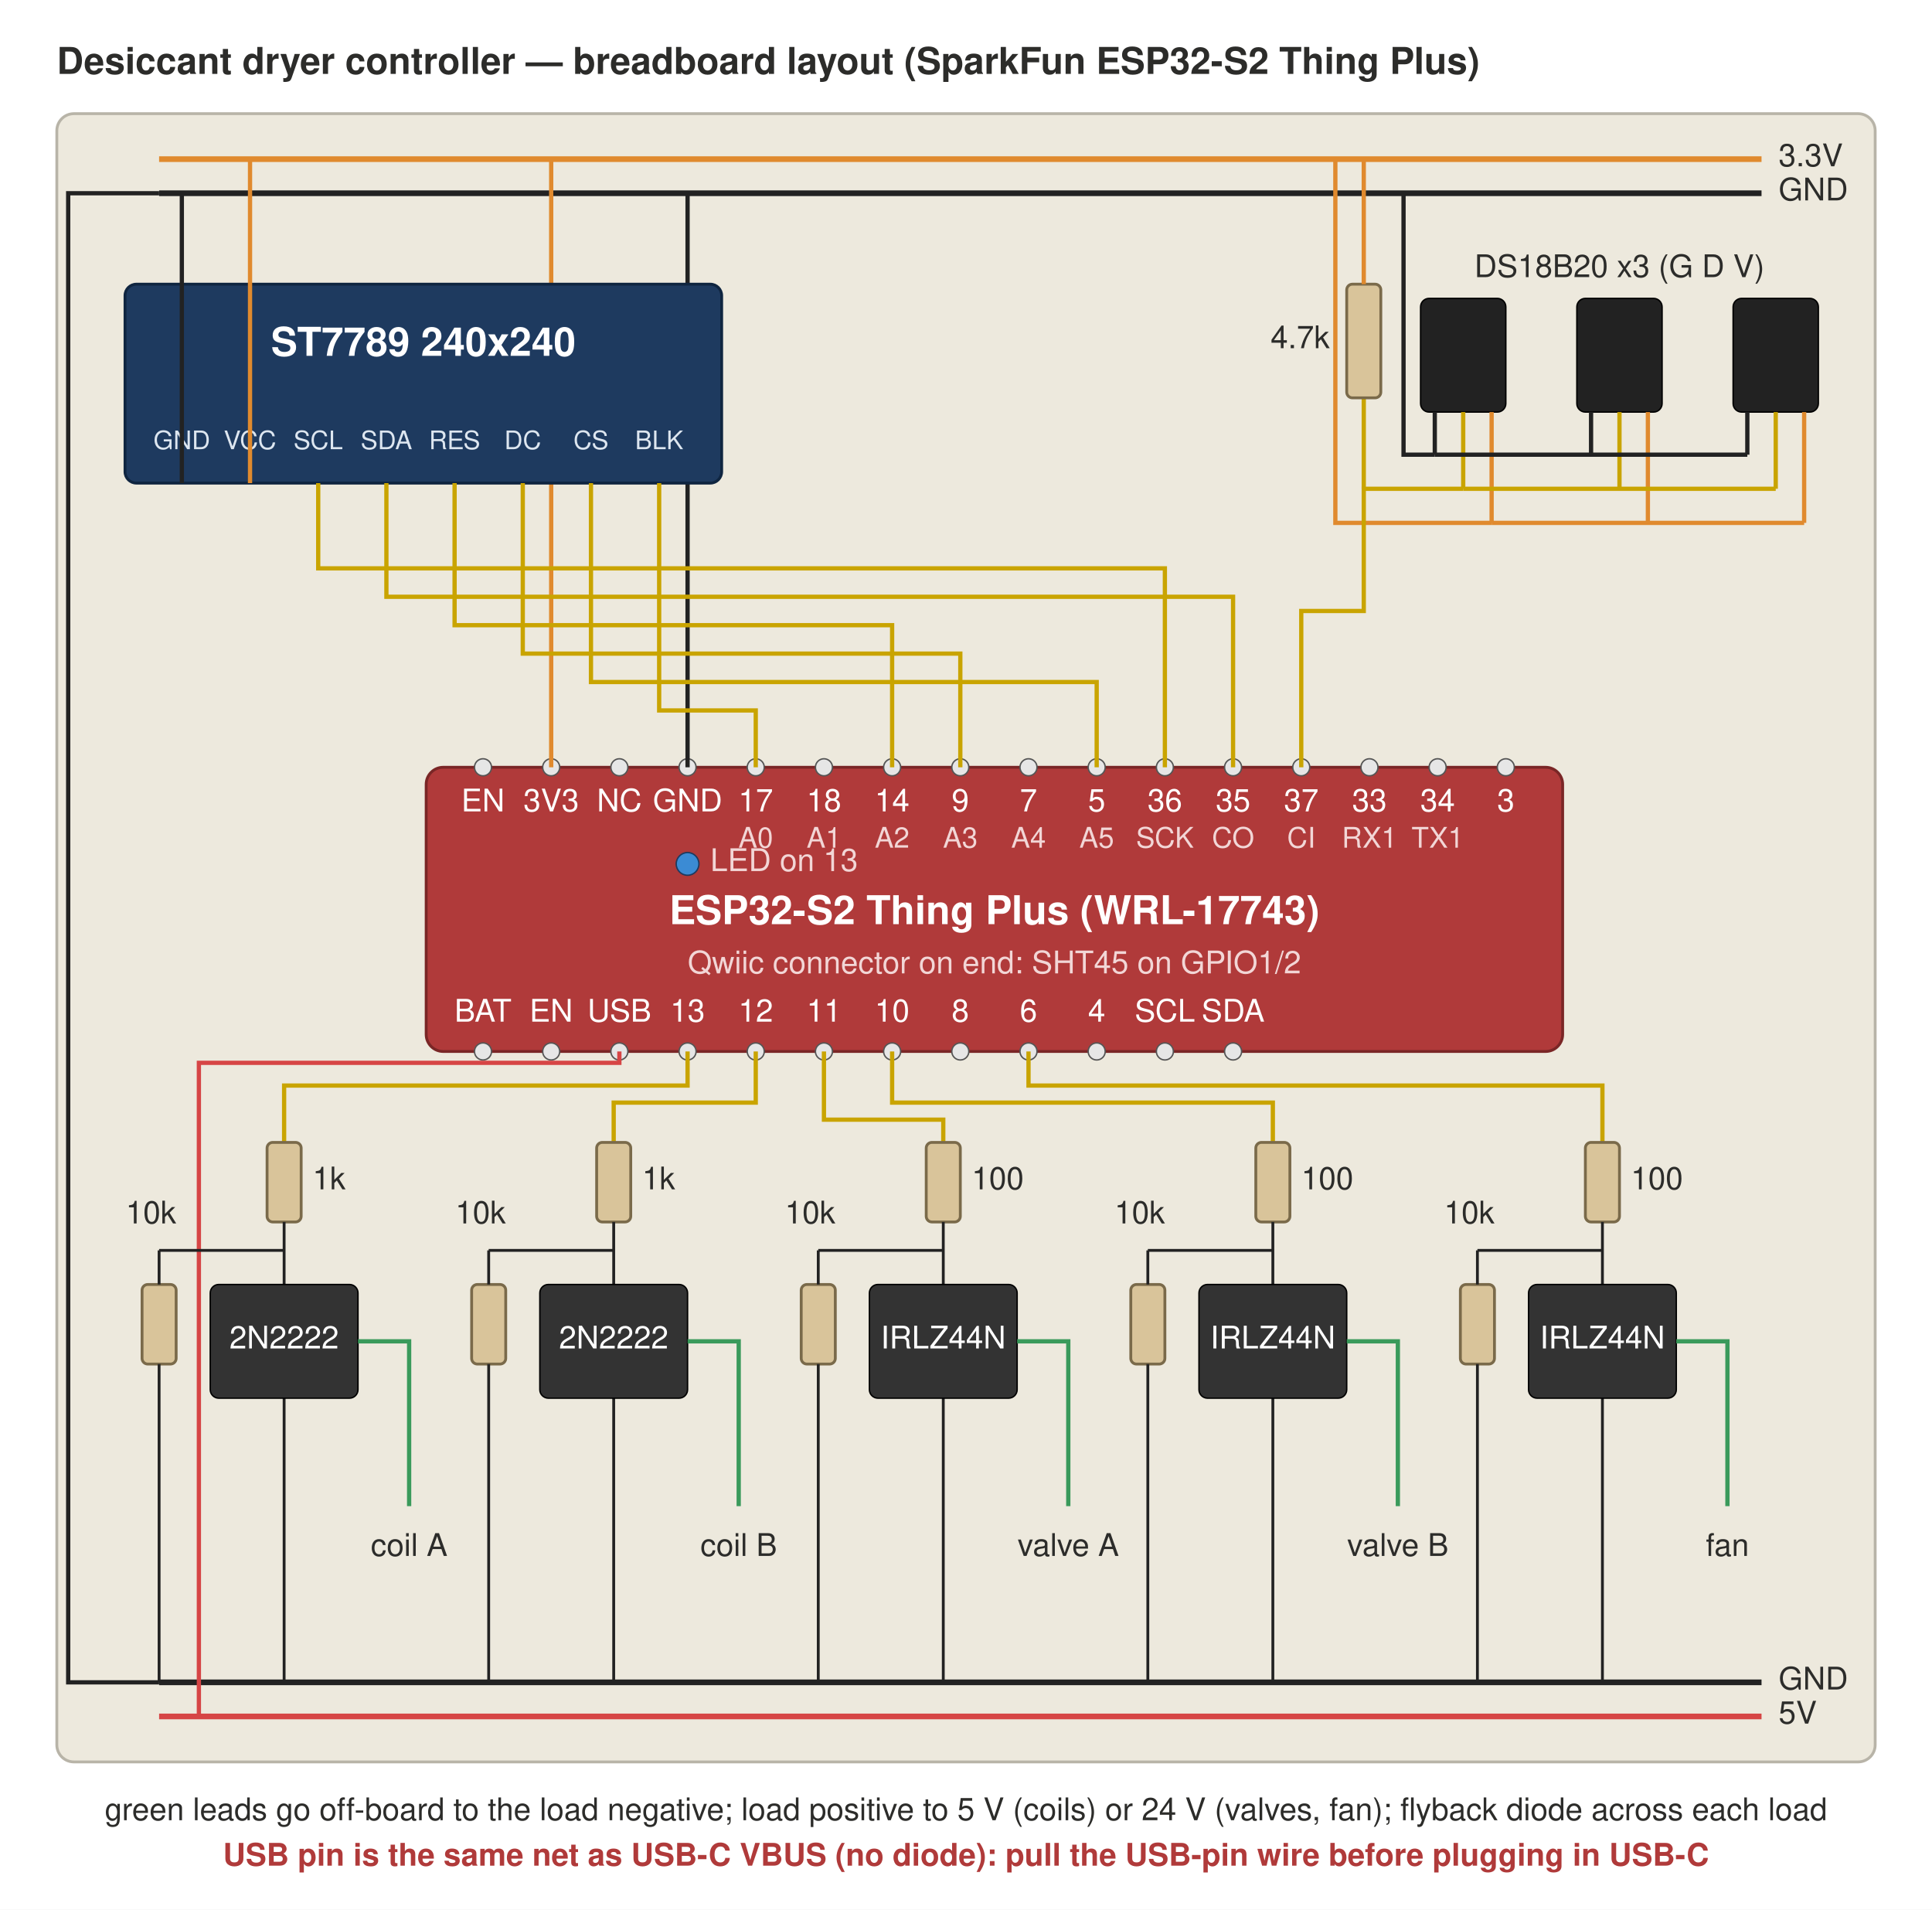
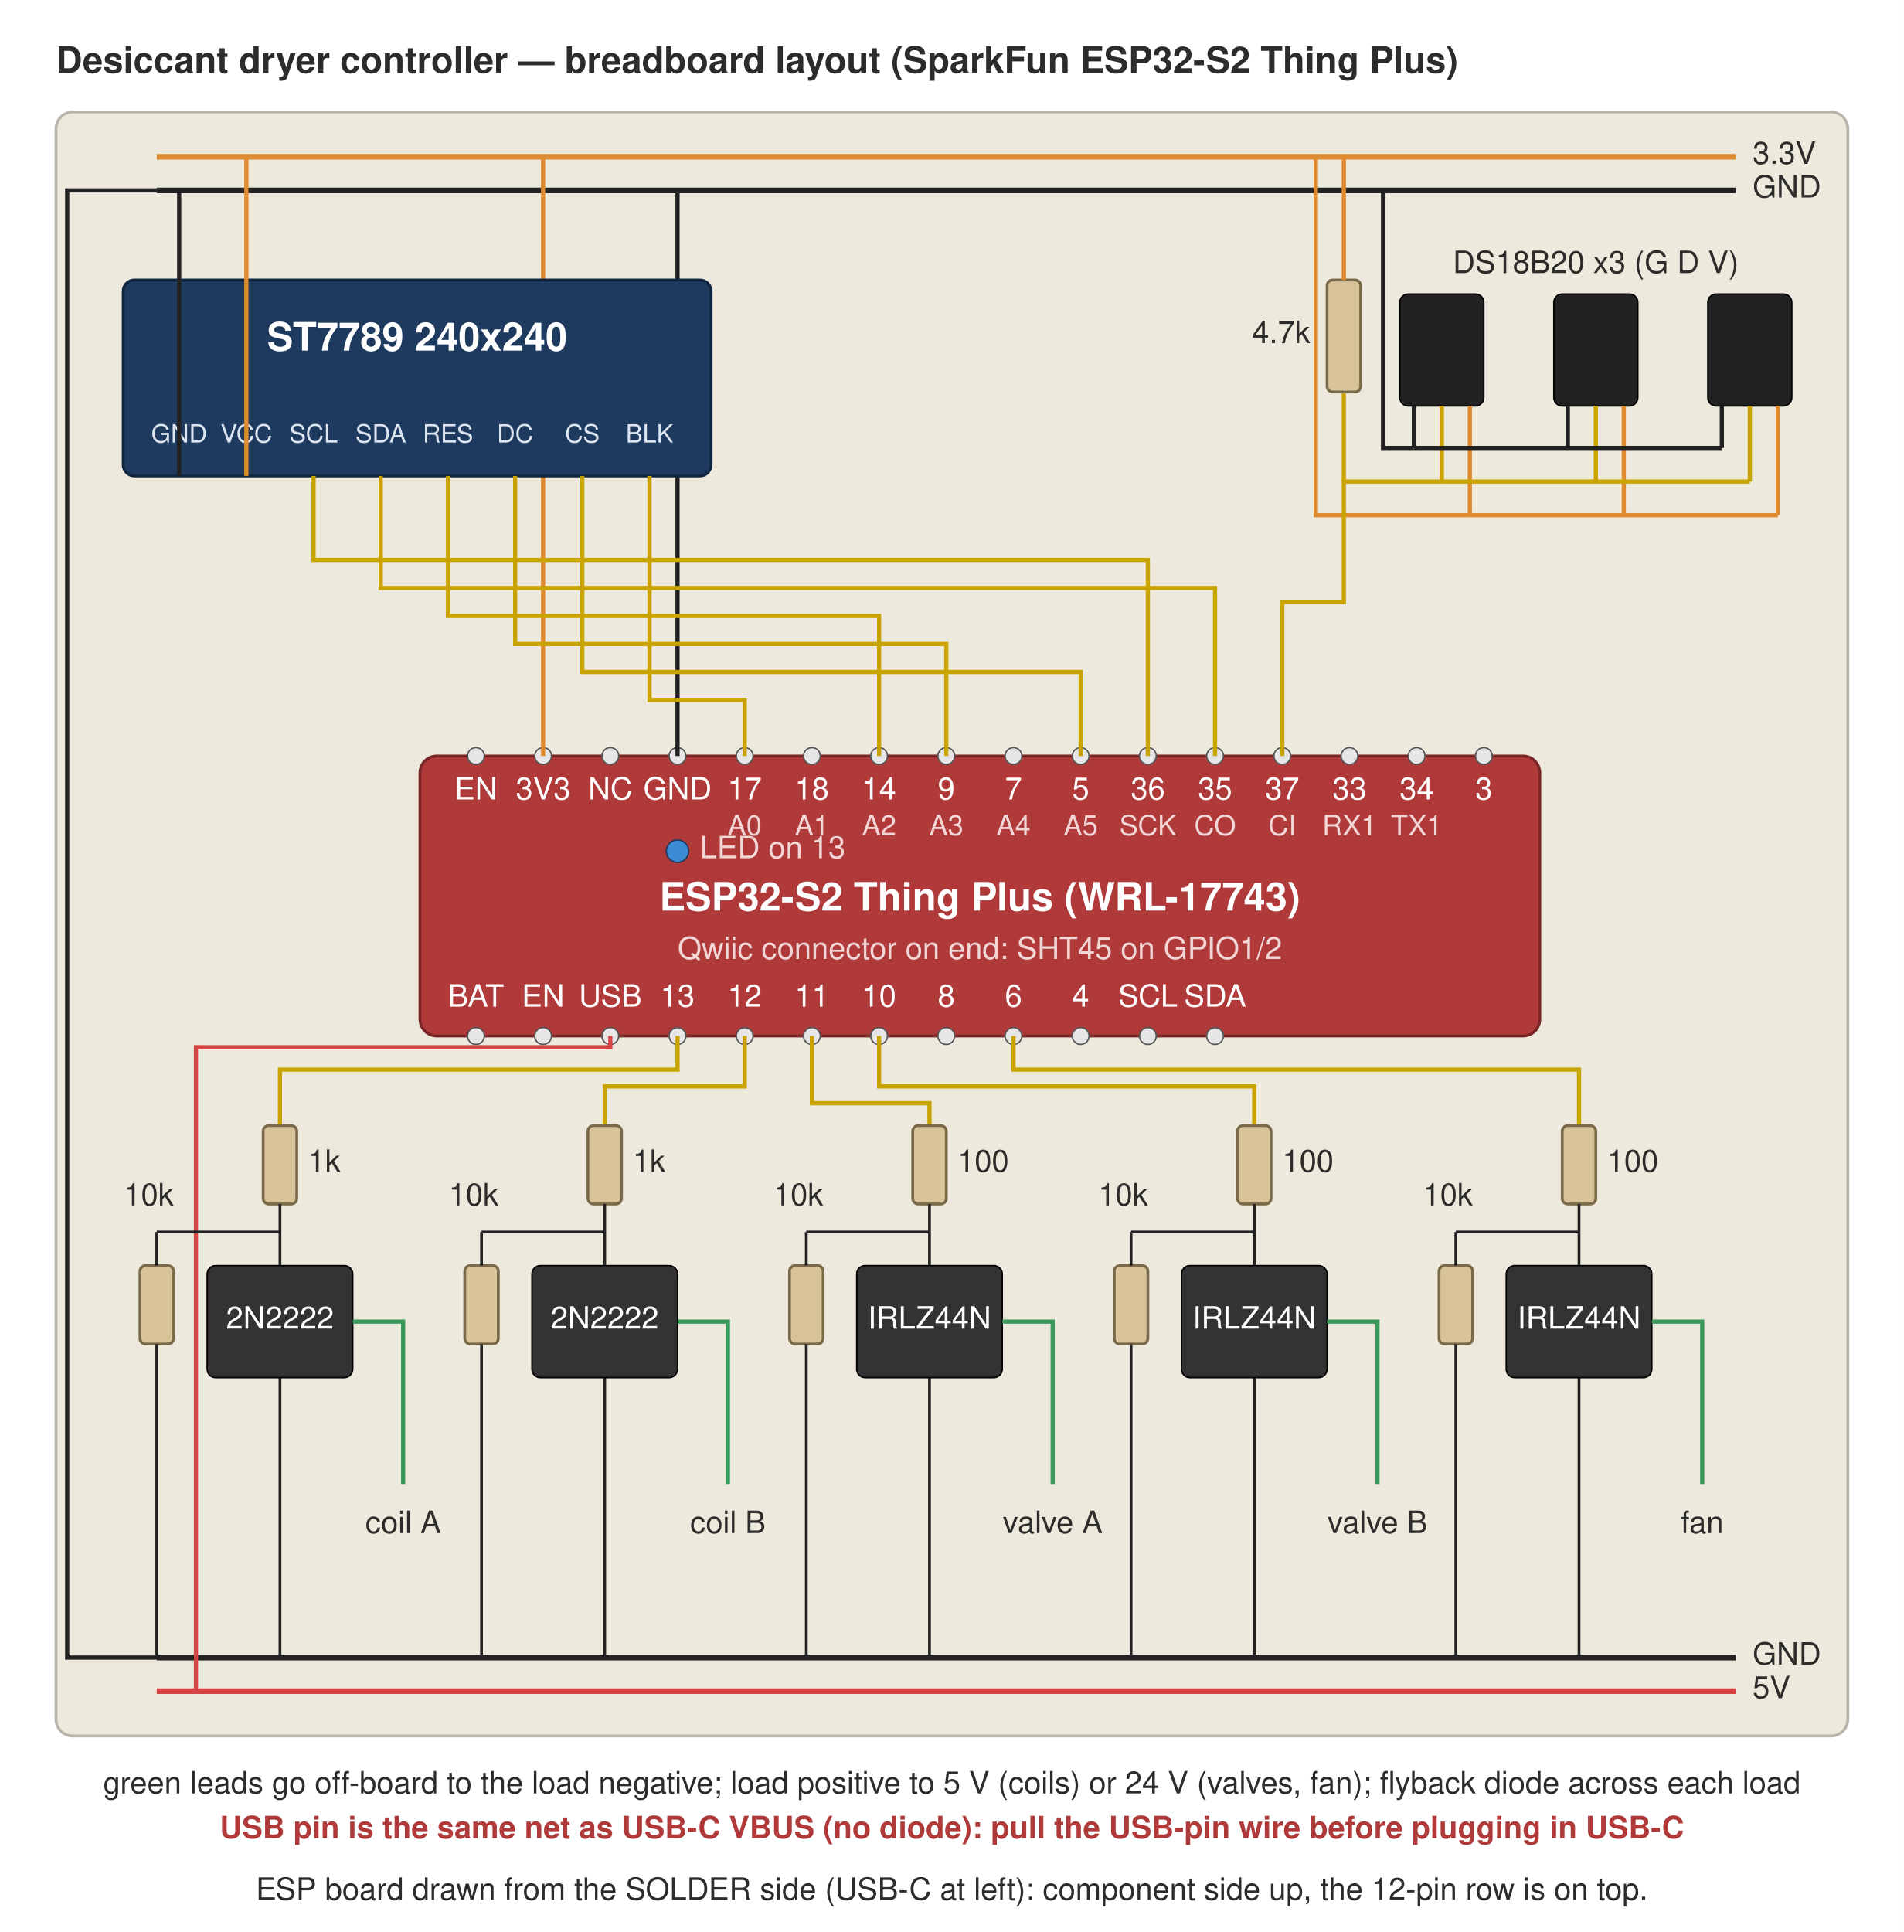
- <svg xmlns="http://www.w3.org/2000/svg" width="680" height="672" viewBox="0 0 680 672" font-family="Helvetica, Arial, sans-serif">
-   <rect x="0" y="0" width="680" height="672" fill="#FFFFFF" />
+ <svg xmlns="http://www.w3.org/2000/svg" width="680" height="690" viewBox="0 0 680 690" font-family="Helvetica, Arial, sans-serif">
+   <rect x="0" y="0" width="680" height="690" fill="#FFFFFF" />
  <rect x="20" y="40" width="640" height="580" rx="6" fill="#EDE9DD" stroke="#B8B4A8" stroke-width="1" />
  <text x="20" y="26" font-size="13" font-weight="bold" fill="#2C2C2A">Desiccant dryer controller — breadboard layout (SparkFun ESP32-S2 Thing Plus)</text>
  <line x1="56" y1="56" x2="620" y2="56" stroke="#E08A2E" stroke-width="2" />
  <line x1="56" y1="68" x2="620" y2="68" stroke="#222222" stroke-width="2" />
  <line x1="56" y1="592" x2="620" y2="592" stroke="#222222" stroke-width="2" />
  <line x1="56" y1="604" x2="620" y2="604" stroke="#D64545" stroke-width="2" />
  <g font-size="11" fill="#2C2C2A" dominant-baseline="central">
    <text x="626" y="56">3.3V</text>
    <text x="626" y="68">GND</text>
    <text x="626" y="592">GND</text>
    <text x="626" y="604">5V</text>
  </g>
  <polyline points="56,68 24,68 24,592 56,592" fill="none" stroke="#222222" stroke-width="1.5" />
  <rect x="150" y="270" width="400" height="100" rx="6" fill="#B03A3A" stroke="#7A2626" stroke-width="1" />
  <text x="350" y="322" text-anchor="middle" dominant-baseline="central" font-size="14" font-weight="bold" fill="#FFFFFF">ESP32-S2 Thing Plus (WRL-17743)</text>
  <text x="350" y="340" text-anchor="middle" dominant-baseline="central" font-size="11" fill="#F2D6D6">Qwiic connector on end: SHT45 on GPIO1/2</text>
  <circle cx="242" cy="304" r="4" fill="#3B8BD4" stroke="#1E3A5F" stroke-width="0.5" />
  <text x="250" y="304" dominant-baseline="central" font-size="11" fill="#F2D6D6">LED on 13</text>
  <g fill="#E6E6E6" stroke="#555555" stroke-width="0.5">
    <circle cx="170" cy="270" r="3" />
    <circle cx="194" cy="270" r="3" />
    <circle cx="218" cy="270" r="3" />
    <circle cx="242" cy="270" r="3" />
    <circle cx="266" cy="270" r="3" />
    <circle cx="290" cy="270" r="3" />
    <circle cx="314" cy="270" r="3" />
    <circle cx="338" cy="270" r="3" />
    <circle cx="362" cy="270" r="3" />
    <circle cx="386" cy="270" r="3" />
    <circle cx="410" cy="270" r="3" />
    <circle cx="434" cy="270" r="3" />
    <circle cx="458" cy="270" r="3" />
    <circle cx="482" cy="270" r="3" />
    <circle cx="506" cy="270" r="3" />
    <circle cx="530" cy="270" r="3" />
    <circle cx="170" cy="370" r="3" />
    <circle cx="194" cy="370" r="3" />
    <circle cx="218" cy="370" r="3" />
    <circle cx="242" cy="370" r="3" />
    <circle cx="266" cy="370" r="3" />
    <circle cx="290" cy="370" r="3" />
    <circle cx="314" cy="370" r="3" />
    <circle cx="338" cy="370" r="3" />
    <circle cx="362" cy="370" r="3" />
    <circle cx="386" cy="370" r="3" />
    <circle cx="410" cy="370" r="3" />
    <circle cx="434" cy="370" r="3" />
  </g>
  <g font-size="11" fill="#FFFFFF" text-anchor="middle" dominant-baseline="central">
    <text x="170" y="283">EN</text>
    <text x="194" y="283">3V3</text>
    <text x="218" y="283">NC</text>
    <text x="242" y="283">GND</text>
    <text x="266" y="283">17</text>
    <text x="290" y="283">18</text>
    <text x="314" y="283">14</text>
    <text x="338" y="283">9</text>
    <text x="362" y="283">7</text>
    <text x="386" y="283">5</text>
    <text x="410" y="283">36</text>
    <text x="434" y="283">35</text>
    <text x="458" y="283">37</text>
    <text x="482" y="283">33</text>
    <text x="506" y="283">34</text>
    <text x="530" y="283">3</text>
    <text x="170" y="357">BAT</text>
    <text x="194" y="357">EN</text>
    <text x="218" y="357">USB</text>
    <text x="242" y="357">13</text>
    <text x="266" y="357">12</text>
    <text x="290" y="357">11</text>
    <text x="314" y="357">10</text>
    <text x="338" y="357">8</text>
    <text x="362" y="357">6</text>
    <text x="386" y="357">4</text>
    <text x="410" y="357">SCL</text>
    <text x="434" y="357">SDA</text>
  </g>
  <g font-size="10" fill="#F2D6D6" text-anchor="middle" dominant-baseline="central">
    <text x="266" y="296">A0</text>
    <text x="290" y="296">A1</text>
    <text x="314" y="296">A2</text>
    <text x="338" y="296">A3</text>
    <text x="362" y="296">A4</text>
    <text x="386" y="296">A5</text>
    <text x="410" y="296">SCK</text>
    <text x="434" y="296">CO</text>
    <text x="458" y="296">CI</text>
    <text x="482" y="296">RX1</text>
    <text x="506" y="296">TX1</text>
  </g>
  <line x1="194" y1="270" x2="194" y2="56" stroke="#E08A2E" stroke-width="1.5" />
  <line x1="242" y1="270" x2="242" y2="68" stroke="#222222" stroke-width="1.5" />
  <rect x="44" y="100" width="210" height="70" rx="4" fill="#1E3A5F" stroke="#0F2540" stroke-width="1" />
  <text x="149" y="122" text-anchor="middle" dominant-baseline="central" font-size="14" font-weight="bold" fill="#FFFFFF">ST7789 240x240</text>
  <g font-size="9" fill="#DDE6F0" text-anchor="middle" dominant-baseline="central">
    <text x="64" y="156">GND</text>
    <text x="88" y="156">VCC</text>
    <text x="112" y="156">SCL</text>
    <text x="136" y="156">SDA</text>
    <text x="160" y="156">RES</text>
    <text x="184" y="156">DC</text>
    <text x="208" y="156">CS</text>
    <text x="232" y="156">BLK</text>
  </g>
  <line x1="64" y1="170" x2="64" y2="68" stroke="#222222" stroke-width="1.5" />
  <line x1="88" y1="170" x2="88" y2="56" stroke="#E08A2E" stroke-width="1.5" />
  <g fill="none" stroke="#C9A400" stroke-width="1.5">
    <polyline points="410,270 410,200 112,200 112,170" />
    <polyline points="434,270 434,210 136,210 136,170" />
    <polyline points="314,270 314,220 160,220 160,170" />
    <polyline points="338,270 338,230 184,230 184,170" />
    <polyline points="386,270 386,240 208,240 208,170" />
    <polyline points="266,270 266,250 232,250 232,170" />
  </g>
  <text x="570" y="95" text-anchor="middle" dominant-baseline="central" font-size="11" fill="#2C2C2A">DS18B20 x3 (G D V)</text>
  <g fill="#222222" stroke="#000000" stroke-width="0.5">
    <rect x="500" y="105" width="30" height="40" rx="3" />
    <rect x="555" y="105" width="30" height="40" rx="3" />
    <rect x="610" y="105" width="30" height="40" rx="3" />
  </g>
  <g stroke-width="1.5">
    <line x1="505" y1="145" x2="505" y2="160" stroke="#222222" />
    <line x1="560" y1="145" x2="560" y2="160" stroke="#222222" />
    <line x1="615" y1="145" x2="615" y2="160" stroke="#222222" />
    <line x1="515" y1="145" x2="515" y2="172" stroke="#C9A400" />
    <line x1="570" y1="145" x2="570" y2="172" stroke="#C9A400" />
    <line x1="625" y1="145" x2="625" y2="172" stroke="#C9A400" />
    <line x1="525" y1="145" x2="525" y2="184" stroke="#E08A2E" />
    <line x1="580" y1="145" x2="580" y2="184" stroke="#E08A2E" />
    <line x1="635" y1="145" x2="635" y2="184" stroke="#E08A2E" />
    <line x1="505" y1="160" x2="615" y2="160" stroke="#222222" />
    <line x1="515" y1="172" x2="625" y2="172" stroke="#C9A400" />
    <line x1="525" y1="184" x2="635" y2="184" stroke="#E08A2E" />
  </g>
  <polyline points="505,160 494,160 494,68" fill="none" stroke="#222222" stroke-width="1.5" />
  <polyline points="525,184 470,184 470,56" fill="none" stroke="#E08A2E" stroke-width="1.5" />
  <polyline points="515,172 480,172 480,215 458,215 458,270" fill="none" stroke="#C9A400" stroke-width="1.5" />
  <line x1="480" y1="172" x2="480" y2="140" stroke="#C9A400" stroke-width="1.5" />
  <rect x="474" y="100" width="12" height="40" rx="2" fill="#D9C49A" stroke="#7A6A4A" stroke-width="1" />
  <line x1="480" y1="100" x2="480" y2="56" stroke="#E08A2E" stroke-width="1.5" />
  <text x="468" y="120" text-anchor="end" dominant-baseline="central" font-size="11" fill="#2C2C2A">4.7k</text>
  <polyline points="218,370 218,374 70,374 70,604" fill="none" stroke="#D64545" stroke-width="1.5" />
  <g fill="none" stroke="#C9A400" stroke-width="1.5">
    <polyline points="242,370 242,382 100,382 100,402" />
    <polyline points="266,370 266,388 216,388 216,402" />
    <polyline points="290,370 290,394 332,394 332,402" />
    <polyline points="314,370 314,388 448,388 448,402" />
    <polyline points="362,370 362,382 564,382 564,402" />
  </g>
  <g fill="#D9C49A" stroke="#7A6A4A" stroke-width="1">
    <rect x="94" y="402" width="12" height="28" rx="2" />
    <rect x="50" y="452" width="12" height="28" rx="2" />
    <rect x="210" y="402" width="12" height="28" rx="2" />
    <rect x="166" y="452" width="12" height="28" rx="2" />
    <rect x="326" y="402" width="12" height="28" rx="2" />
    <rect x="282" y="452" width="12" height="28" rx="2" />
    <rect x="442" y="402" width="12" height="28" rx="2" />
    <rect x="398" y="452" width="12" height="28" rx="2" />
    <rect x="558" y="402" width="12" height="28" rx="2" />
    <rect x="514" y="452" width="12" height="28" rx="2" />
  </g>
  <g stroke="#222222" stroke-width="1">
    <line x1="100" y1="430" x2="100" y2="452" />
    <line x1="56" y1="440" x2="100" y2="440" />
    <line x1="56" y1="440" x2="56" y2="452" />
    <line x1="56" y1="480" x2="56" y2="592" />
    <line x1="100" y1="492" x2="100" y2="592" />
    <line x1="216" y1="430" x2="216" y2="452" />
    <line x1="172" y1="440" x2="216" y2="440" />
    <line x1="172" y1="440" x2="172" y2="452" />
    <line x1="172" y1="480" x2="172" y2="592" />
    <line x1="216" y1="492" x2="216" y2="592" />
    <line x1="332" y1="430" x2="332" y2="452" />
    <line x1="288" y1="440" x2="332" y2="440" />
    <line x1="288" y1="440" x2="288" y2="452" />
    <line x1="288" y1="480" x2="288" y2="592" />
    <line x1="332" y1="492" x2="332" y2="592" />
    <line x1="448" y1="430" x2="448" y2="452" />
    <line x1="404" y1="440" x2="448" y2="440" />
    <line x1="404" y1="440" x2="404" y2="452" />
    <line x1="404" y1="480" x2="404" y2="592" />
    <line x1="448" y1="492" x2="448" y2="592" />
    <line x1="564" y1="430" x2="564" y2="452" />
    <line x1="520" y1="440" x2="564" y2="440" />
    <line x1="520" y1="440" x2="520" y2="452" />
    <line x1="520" y1="480" x2="520" y2="592" />
    <line x1="564" y1="492" x2="564" y2="592" />
  </g>
  <g fill="#333333" stroke="#000000" stroke-width="0.5">
    <rect x="74" y="452" width="52" height="40" rx="3" />
    <rect x="190" y="452" width="52" height="40" rx="3" />
    <rect x="306" y="452" width="52" height="40" rx="3" />
    <rect x="422" y="452" width="52" height="40" rx="3" />
    <rect x="538" y="452" width="52" height="40" rx="3" />
  </g>
  <g font-size="11" fill="#FFFFFF" text-anchor="middle" dominant-baseline="central">
    <text x="100" y="472">2N2222</text>
    <text x="216" y="472">2N2222</text>
    <text x="332" y="472">IRLZ44N</text>
    <text x="448" y="472">IRLZ44N</text>
    <text x="564" y="472">IRLZ44N</text>
  </g>
  <g font-size="11" fill="#2C2C2A" dominant-baseline="central">
    <text x="110" y="416">1k</text>
    <text x="226" y="416">1k</text>
    <text x="342" y="416">100</text>
    <text x="458" y="416">100</text>
    <text x="574" y="416">100</text>
    <text x="62" y="428" text-anchor="end">10k</text>
    <text x="178" y="428" text-anchor="end">10k</text>
    <text x="294" y="428" text-anchor="end">10k</text>
    <text x="410" y="428" text-anchor="end">10k</text>
    <text x="526" y="428" text-anchor="end">10k</text>
  </g>
  <g fill="none" stroke="#3A9A5B" stroke-width="1.5">
    <polyline points="126,472 144,472 144,530" />
    <polyline points="242,472 260,472 260,530" />
    <polyline points="358,472 376,472 376,530" />
    <polyline points="474,472 492,472 492,530" />
    <polyline points="590,472 608,472 608,530" />
  </g>
  <g font-size="11" fill="#2C2C2A" text-anchor="middle" dominant-baseline="central">
    <text x="144" y="545">coil A</text>
    <text x="260" y="545">coil B</text>
    <text x="376" y="545">valve A</text>
    <text x="492" y="545">valve B</text>
    <text x="608" y="545">fan</text>
    <text x="340" y="638">green leads go off-board to the load negative; load positive to 5 V (coils) or 24 V (valves, fan); flyback diode across each load</text>
    <text x="340" y="654" font-weight="bold" fill="#B03A3A">USB pin is the same net as USB-C VBUS (no diode): pull the USB-pin wire before plugging in USB-C</text>
  </g>
+   <text x="340" y="676" font-size="11" fill="#2C2C2A" text-anchor="middle" dominant-baseline="central">ESP board drawn from the SOLDER side (USB-C at left): component side up, the 12-pin row is on top.</text>
</svg>
